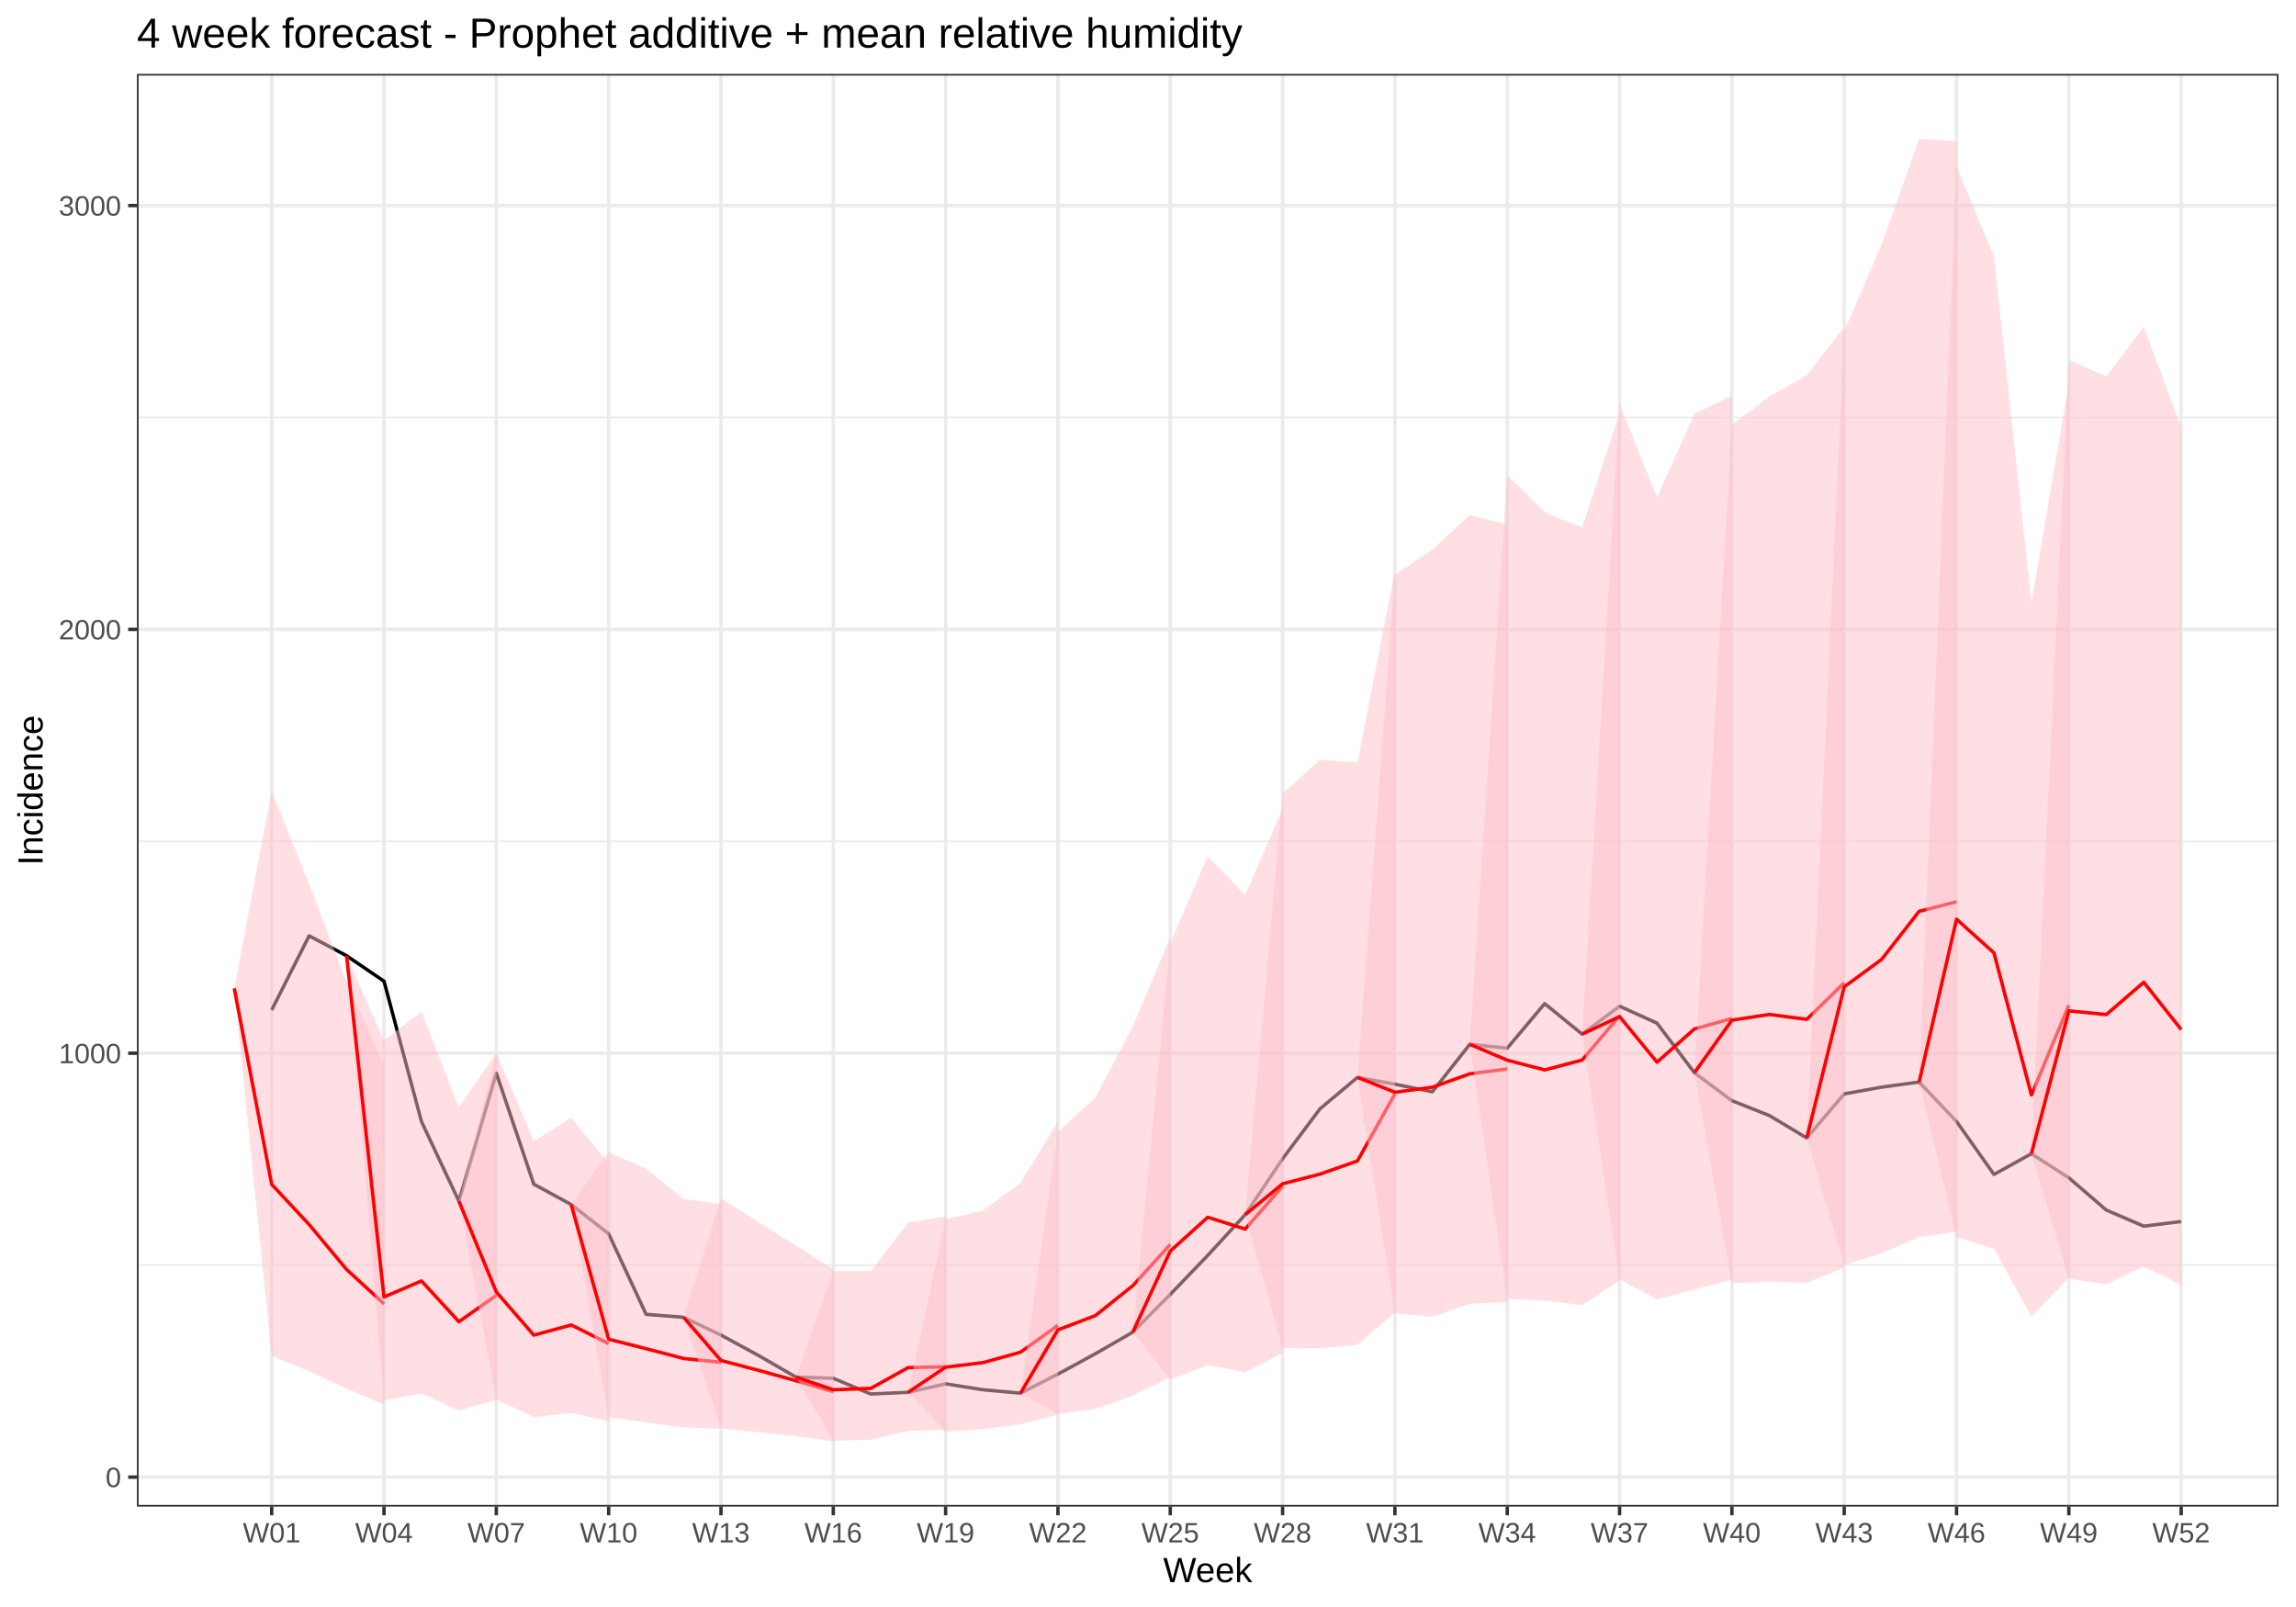
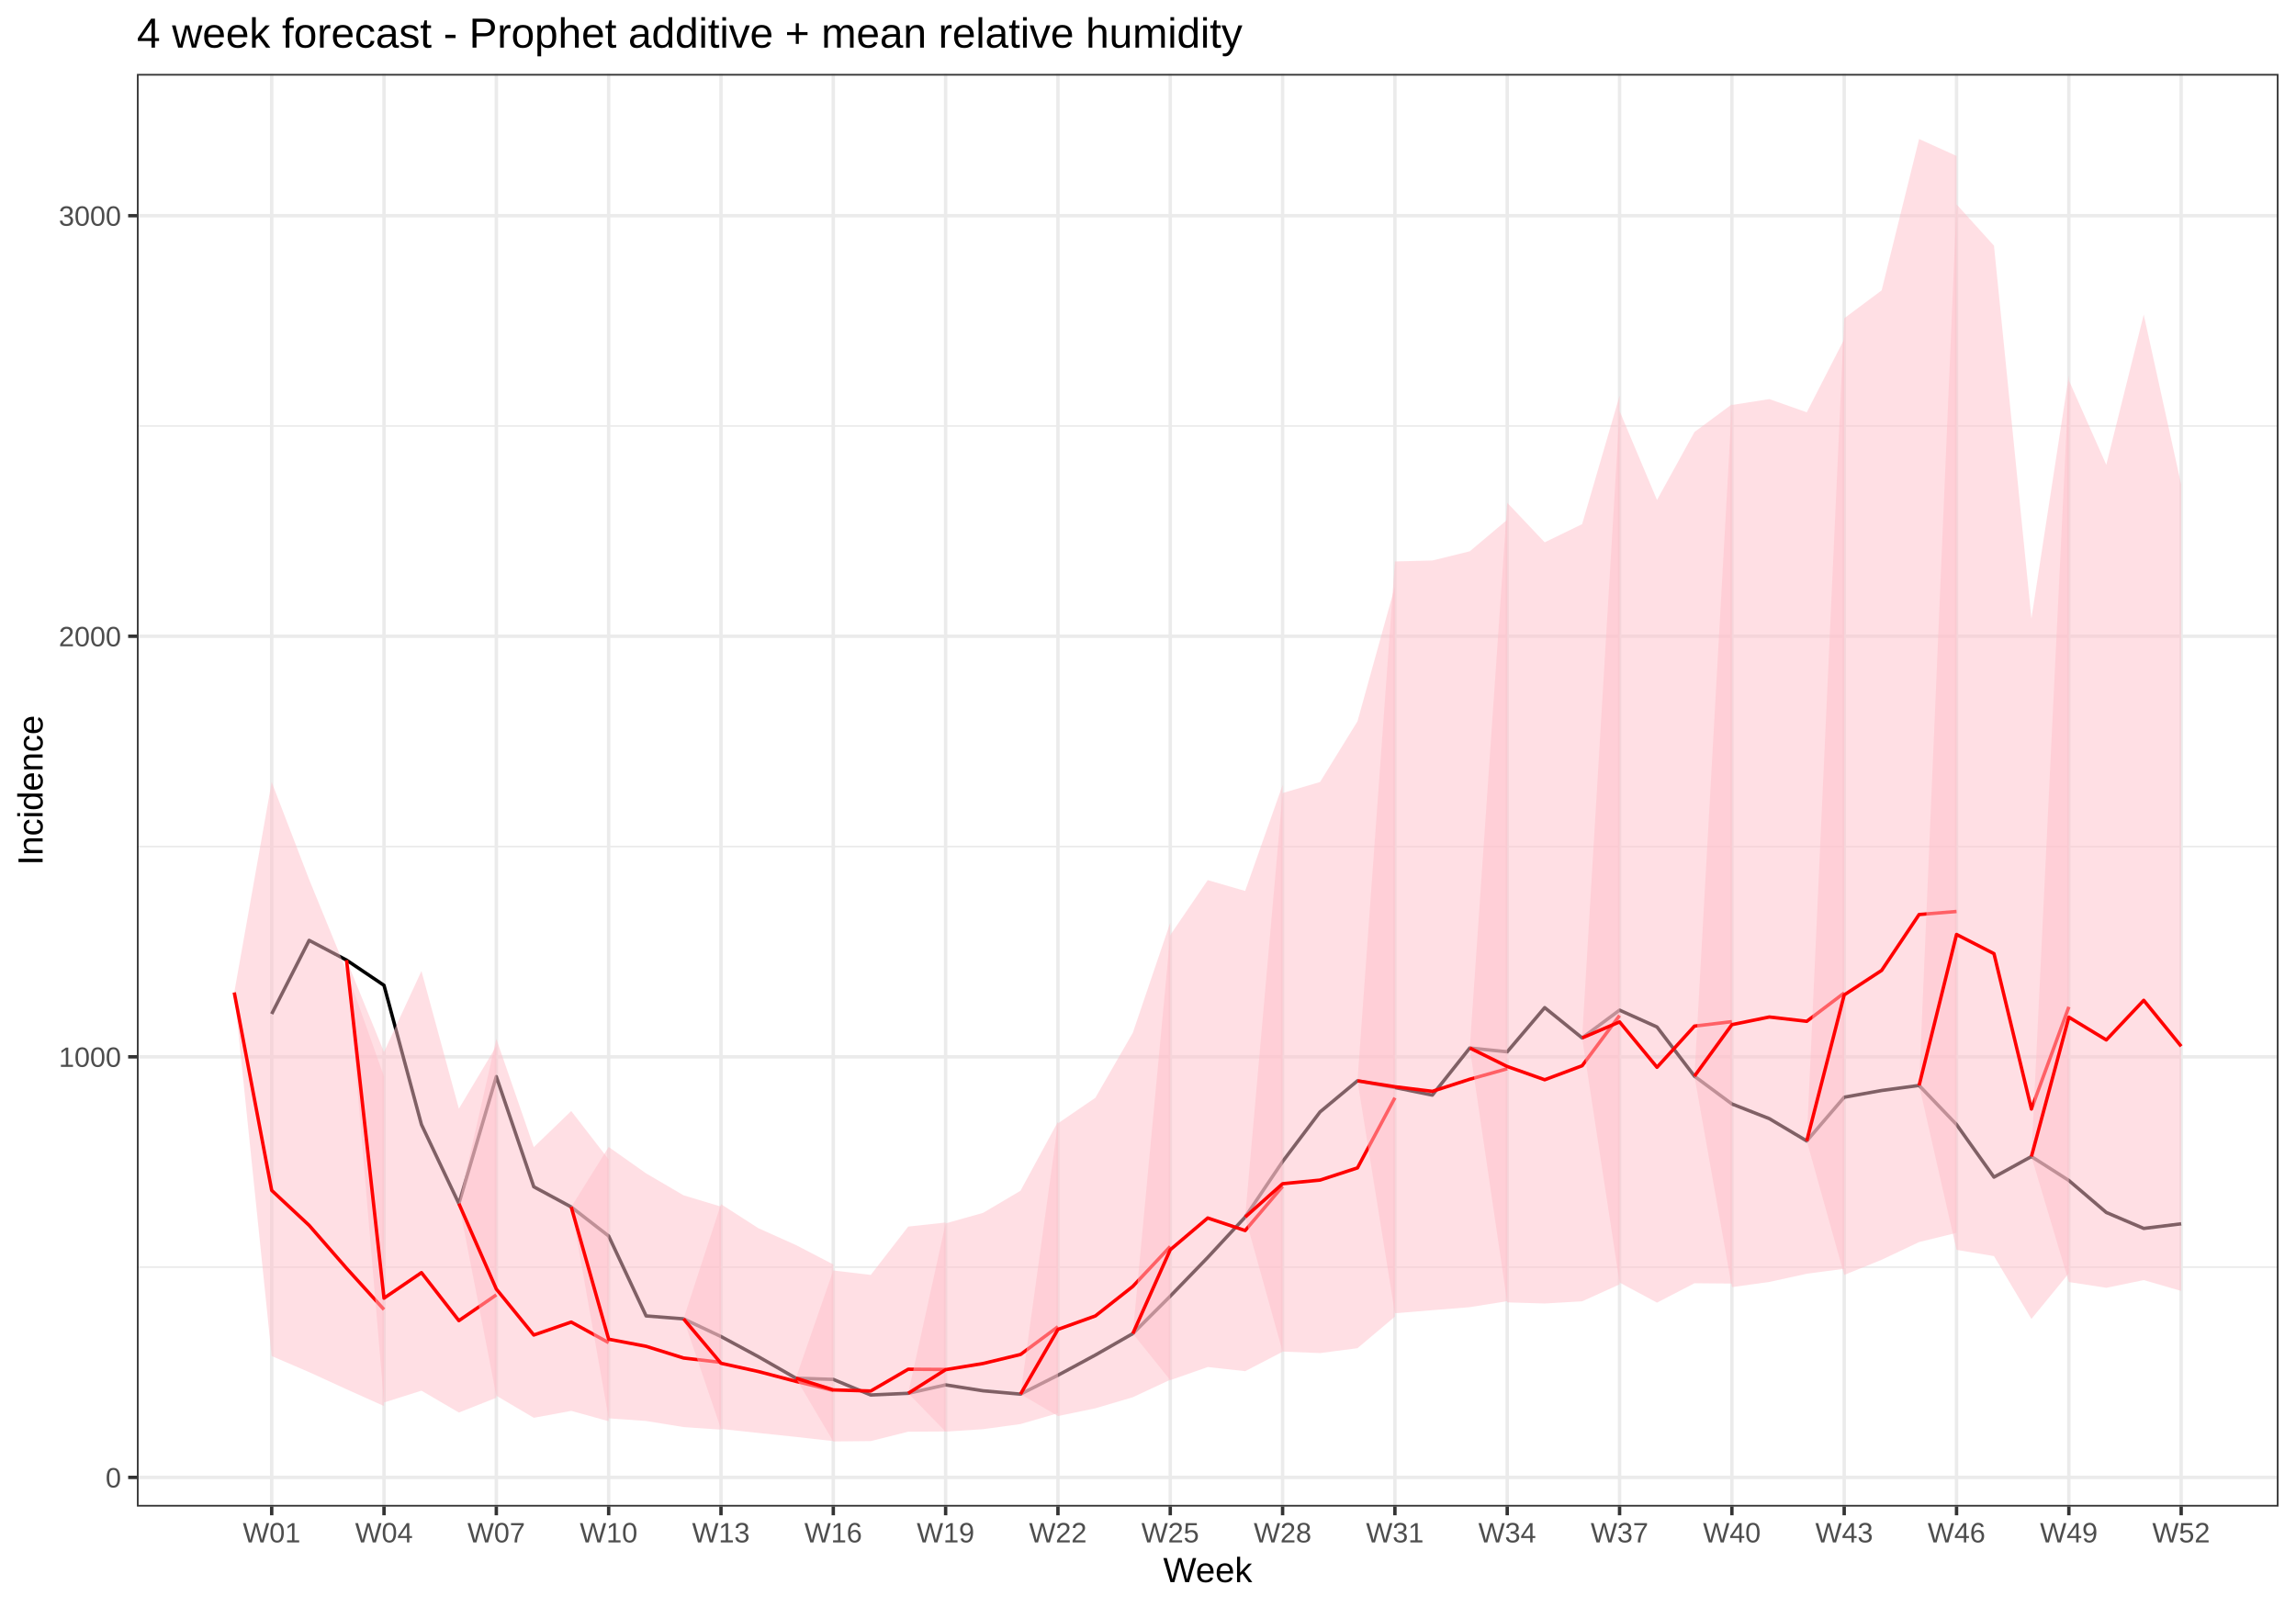
<svg xmlns="http://www.w3.org/2000/svg" class="svglite" width="720.00pt" height="504.00pt" viewBox="0 0 720.00 504.00">
  <defs>
    <style type="text/css">
    .svglite line, .svglite polyline, .svglite polygon, .svglite path, .svglite rect, .svglite circle {
      fill: none;
      stroke: #000000;
      stroke-linecap: round;
      stroke-linejoin: round;
      stroke-miterlimit: 10.00;
    }
    .svglite text {
      white-space: pre;
    }
  </style>
  </defs>
  <rect width="100%" height="100%" style="stroke: none; fill: #FFFFFF;" />
  <defs>
    <clipPath id="cpMC4wMHw3MjAuMDB8MC4wMHw1MDQuMDA=">
      <rect x="0.00" y="0.00" width="720.00" height="504.00" />
    </clipPath>
  </defs>
  <g clip-path="url(#cpMC4wMHw3MjAuMDB8MC4wMHw1MDQuMDA=)">
    <rect x="0.00" y="-0" width="720.00" height="504.00" style="stroke-width: 1.07; stroke: #FFFFFF; fill: #FFFFFF;" />
  </g>
  <defs>
    <clipPath id="cpNDIuOTN8NzE0LjUyfDIzLjE4fDQ3Mi41MA==">
      <rect x="42.93" y="23.18" width="671.59" height="449.33" />
    </clipPath>
  </defs>
  <g clip-path="url(#cpNDIuOTN8NzE0LjUyfDIzLjE4fDQ3Mi41MA==)">
    <rect x="42.93" y="23.18" width="671.59" height="449.33" style="stroke-width: 1.07; stroke: none; fill: #FFFFFF;" />
-     <polyline points="42.93,396.79 714.52,396.79 " style="stroke-width: 0.53; stroke: #EBEBEB; stroke-linecap: butt;" />
-     <polyline points="42.93,263.86 714.52,263.86 " style="stroke-width: 0.53; stroke: #EBEBEB; stroke-linecap: butt;" />
-     <polyline points="42.93,130.93 714.52,130.93 " style="stroke-width: 0.53; stroke: #EBEBEB; stroke-linecap: butt;" />
-     <polyline points="42.93,463.25 714.52,463.25 " style="stroke-width: 1.07; stroke: #EBEBEB; stroke-linecap: butt;" />
-     <polyline points="42.93,330.32 714.52,330.32 " style="stroke-width: 1.07; stroke: #EBEBEB; stroke-linecap: butt;" />
-     <polyline points="42.93,197.40 714.52,197.40 " style="stroke-width: 1.07; stroke: #EBEBEB; stroke-linecap: butt;" />
-     <polyline points="42.93,64.47 714.52,64.47 " style="stroke-width: 1.07; stroke: #EBEBEB; stroke-linecap: butt;" />
+     <polyline points="42.93,397.41 714.52,397.41 " style="stroke-width: 0.53; stroke: #EBEBEB; stroke-linecap: butt;" />
+     <polyline points="42.93,265.50 714.52,265.50 " style="stroke-width: 0.53; stroke: #EBEBEB; stroke-linecap: butt;" />
+     <polyline points="42.93,133.60 714.52,133.60 " style="stroke-width: 0.53; stroke: #EBEBEB; stroke-linecap: butt;" />
+     <polyline points="42.93,463.36 714.52,463.36 " style="stroke-width: 1.07; stroke: #EBEBEB; stroke-linecap: butt;" />
+     <polyline points="42.93,331.45 714.52,331.45 " style="stroke-width: 1.07; stroke: #EBEBEB; stroke-linecap: butt;" />
+     <polyline points="42.93,199.55 714.52,199.55 " style="stroke-width: 1.07; stroke: #EBEBEB; stroke-linecap: butt;" />
+     <polyline points="42.93,67.65 714.52,67.65 " style="stroke-width: 1.07; stroke: #EBEBEB; stroke-linecap: butt;" />
    <polyline points="85.20,472.50 85.20,23.18 " style="stroke-width: 1.07; stroke: #EBEBEB; stroke-linecap: butt;" />
    <polyline points="120.42,472.50 120.42,23.18 " style="stroke-width: 1.07; stroke: #EBEBEB; stroke-linecap: butt;" />
    <polyline points="155.64,472.50 155.64,23.18 " style="stroke-width: 1.07; stroke: #EBEBEB; stroke-linecap: butt;" />
    <polyline points="190.87,472.50 190.87,23.18 " style="stroke-width: 1.07; stroke: #EBEBEB; stroke-linecap: butt;" />
    <polyline points="226.09,472.50 226.09,23.18 " style="stroke-width: 1.07; stroke: #EBEBEB; stroke-linecap: butt;" />
    <polyline points="261.31,472.50 261.31,23.18 " style="stroke-width: 1.07; stroke: #EBEBEB; stroke-linecap: butt;" />
    <polyline points="296.54,472.50 296.54,23.18 " style="stroke-width: 1.07; stroke: #EBEBEB; stroke-linecap: butt;" />
    <polyline points="331.76,472.50 331.76,23.18 " style="stroke-width: 1.07; stroke: #EBEBEB; stroke-linecap: butt;" />
    <polyline points="366.98,472.50 366.98,23.18 " style="stroke-width: 1.07; stroke: #EBEBEB; stroke-linecap: butt;" />
    <polyline points="402.21,472.50 402.21,23.18 " style="stroke-width: 1.07; stroke: #EBEBEB; stroke-linecap: butt;" />
    <polyline points="437.43,472.50 437.43,23.18 " style="stroke-width: 1.07; stroke: #EBEBEB; stroke-linecap: butt;" />
    <polyline points="472.65,472.50 472.65,23.18 " style="stroke-width: 1.07; stroke: #EBEBEB; stroke-linecap: butt;" />
    <polyline points="507.88,472.50 507.88,23.18 " style="stroke-width: 1.07; stroke: #EBEBEB; stroke-linecap: butt;" />
    <polyline points="543.10,472.50 543.10,23.18 " style="stroke-width: 1.07; stroke: #EBEBEB; stroke-linecap: butt;" />
    <polyline points="578.32,472.50 578.32,23.18 " style="stroke-width: 1.07; stroke: #EBEBEB; stroke-linecap: butt;" />
    <polyline points="613.55,472.50 613.55,23.18 " style="stroke-width: 1.07; stroke: #EBEBEB; stroke-linecap: butt;" />
    <polyline points="648.77,472.50 648.77,23.18 " style="stroke-width: 1.07; stroke: #EBEBEB; stroke-linecap: butt;" />
    <polyline points="683.99,472.50 683.99,23.18 " style="stroke-width: 1.07; stroke: #EBEBEB; stroke-linecap: butt;" />
-     <polyline points="85.20,316.77 96.94,293.50 108.68,299.75 120.42,307.73 132.16,351.73 143.90,376.72 155.64,336.57 167.39,371.40 179.13,377.78 190.87,386.95 202.61,412.21 214.35,413.14 226.09,418.72 237.83,425.10 249.57,431.88 261.31,432.28 273.06,437.20 284.80,436.67 296.54,434.01 308.28,435.87 320.02,436.93 331.76,430.95 343.50,424.57 355.24,417.79 366.98,405.96 378.73,393.73 390.47,380.97 402.21,363.42 413.95,347.74 425.69,337.90 437.43,340.03 449.17,342.42 460.91,327.53 472.65,328.73 484.40,314.77 496.14,324.34 507.88,315.57 519.62,320.89 531.36,336.44 543.10,345.21 554.84,349.86 566.58,356.91 578.32,343.08 590.06,340.96 601.81,339.36 613.55,351.73 625.29,368.34 637.03,361.83 648.77,369.40 660.51,379.51 672.25,384.56 683.99,383.10 " style="stroke-width: 1.07; stroke-linecap: butt;" />
-     <polygon points="73.46,309.99 85.20,248.15 96.94,277.31 108.68,307.98 120.42,333.96 120.42,440.48 108.68,435.52 96.94,430.09 85.20,425.28 73.46,309.99 " style="stroke-width: 0.00; stroke: none; stroke-linecap: butt; fill: #FFC0CB; fill-opacity: 0.50;" />
-     <polyline points="73.46,309.99 85.20,248.15 96.94,277.31 108.68,307.98 120.42,333.96 " style="stroke-width: 1.07; stroke: none; stroke-linecap: butt;" />
-     <polyline points="120.42,440.48 108.68,435.52 96.94,430.09 85.20,425.28 73.46,309.99 " style="stroke-width: 1.07; stroke: none; stroke-linecap: butt;" />
-     <polyline points="73.46,309.99 85.20,371.46 96.94,384.05 108.68,398.15 120.42,408.93 " style="stroke-width: 1.07; stroke: #FF0000; stroke-linecap: butt;" />
-     <polygon points="108.68,299.75 120.42,326.33 132.16,317.34 143.90,347.30 155.64,330.17 155.64,439.08 143.90,442.37 132.16,437.05 120.42,439.20 108.68,299.75 " style="stroke-width: 0.00; stroke: none; stroke-linecap: butt; fill: #FFC0CB; fill-opacity: 0.50;" />
-     <polyline points="108.68,299.75 120.42,326.33 132.16,317.34 143.90,347.30 155.64,330.17 " style="stroke-width: 1.07; stroke: none; stroke-linecap: butt;" />
-     <polyline points="155.64,439.08 143.90,442.37 132.16,437.05 120.42,439.20 108.68,299.75 " style="stroke-width: 1.07; stroke: none; stroke-linecap: butt;" />
-     <polyline points="108.68,299.75 120.42,406.77 132.16,401.74 143.90,414.52 155.64,406.26 " style="stroke-width: 1.07; stroke: #FF0000; stroke-linecap: butt;" />
-     <polygon points="143.90,376.72 155.64,330.26 167.39,357.88 179.13,350.59 190.87,364.75 190.87,445.80 179.13,443.11 167.39,444.48 155.64,438.87 143.90,376.72 " style="stroke-width: 0.00; stroke: none; stroke-linecap: butt; fill: #FFC0CB; fill-opacity: 0.50;" />
-     <polyline points="143.90,376.72 155.64,330.26 167.39,357.88 179.13,350.59 190.87,364.75 " style="stroke-width: 1.07; stroke: none; stroke-linecap: butt;" />
-     <polyline points="190.87,445.80 179.13,443.11 167.39,444.48 155.64,438.87 143.90,376.72 " style="stroke-width: 1.07; stroke: none; stroke-linecap: butt;" />
-     <polyline points="143.90,376.72 155.64,405.22 167.39,418.73 179.13,415.55 190.87,421.41 " style="stroke-width: 1.07; stroke: #FF0000; stroke-linecap: butt;" />
-     <polygon points="179.13,377.78 190.87,361.41 202.61,366.53 214.35,376.00 226.09,377.64 226.09,448.08 214.35,447.67 202.61,446.15 190.87,444.47 179.13,377.78 " style="stroke-width: 0.00; stroke: none; stroke-linecap: butt; fill: #FFC0CB; fill-opacity: 0.50;" />
-     <polyline points="179.13,377.78 190.87,361.41 202.61,366.53 214.35,376.00 226.09,377.64 " style="stroke-width: 1.07; stroke: none; stroke-linecap: butt;" />
-     <polyline points="226.09,448.08 214.35,447.67 202.61,446.15 190.87,444.47 179.13,377.78 " style="stroke-width: 1.07; stroke: none; stroke-linecap: butt;" />
-     <polyline points="179.13,377.78 190.87,420.02 202.61,422.99 214.35,426.06 226.09,427.26 " style="stroke-width: 1.07; stroke: #FF0000; stroke-linecap: butt;" />
-     <polygon points="214.35,413.14 226.09,375.83 237.83,383.30 249.57,390.64 261.31,398.15 261.31,452.08 249.57,450.41 237.83,449.21 226.09,447.97 214.35,413.14 " style="stroke-width: 0.00; stroke: none; stroke-linecap: butt; fill: #FFC0CB; fill-opacity: 0.50;" />
-     <polyline points="214.35,413.14 226.09,375.83 237.83,383.30 249.57,390.64 261.31,398.15 " style="stroke-width: 1.07; stroke: none; stroke-linecap: butt;" />
-     <polyline points="261.31,452.08 249.57,450.41 237.83,449.21 226.09,447.97 214.35,413.14 " style="stroke-width: 1.07; stroke: none; stroke-linecap: butt;" />
-     <polyline points="214.35,413.14 226.09,426.69 237.83,429.77 249.57,433.03 261.31,436.44 " style="stroke-width: 1.07; stroke: #FF0000; stroke-linecap: butt;" />
-     <polygon points="249.57,431.88 261.31,398.68 273.06,398.67 284.80,383.36 296.54,381.52 296.54,448.49 284.80,448.74 273.06,451.54 261.31,451.85 249.57,431.88 " style="stroke-width: 0.00; stroke: none; stroke-linecap: butt; fill: #FFC0CB; fill-opacity: 0.50;" />
-     <polyline points="249.57,431.88 261.31,398.68 273.06,398.67 284.80,383.36 296.54,381.52 " style="stroke-width: 1.07; stroke: none; stroke-linecap: butt;" />
-     <polyline points="296.54,448.49 284.80,448.74 273.06,451.54 261.31,451.85 249.57,431.88 " style="stroke-width: 1.07; stroke: none; stroke-linecap: butt;" />
-     <polyline points="249.57,431.88 261.31,435.87 273.06,435.43 284.80,428.91 296.54,428.68 " style="stroke-width: 1.07; stroke: #FF0000; stroke-linecap: butt;" />
-     <polygon points="284.80,436.67 296.54,382.38 308.28,379.65 320.02,371.03 331.76,351.66 331.76,443.69 320.02,446.67 308.28,448.24 296.54,449.00 284.80,436.67 " style="stroke-width: 0.00; stroke: none; stroke-linecap: butt; fill: #FFC0CB; fill-opacity: 0.50;" />
-     <polyline points="284.80,436.67 296.54,382.38 308.28,379.65 320.02,371.03 331.76,351.66 " style="stroke-width: 1.07; stroke: none; stroke-linecap: butt;" />
-     <polyline points="331.76,443.69 320.02,446.67 308.28,448.24 296.54,449.00 284.80,436.67 " style="stroke-width: 1.07; stroke: none; stroke-linecap: butt;" />
-     <polyline points="284.80,436.67 296.54,428.78 308.28,427.35 320.02,424.09 331.76,415.66 " style="stroke-width: 1.07; stroke: #FF0000; stroke-linecap: butt;" />
-     <polygon points="320.02,436.93 331.76,355.03 343.50,344.24 355.24,321.92 366.98,293.98 366.98,431.97 355.24,437.70 343.50,441.90 331.76,443.45 320.02,436.93 " style="stroke-width: 0.00; stroke: none; stroke-linecap: butt; fill: #FFC0CB; fill-opacity: 0.50;" />
-     <polyline points="320.02,436.93 331.76,355.03 343.50,344.24 355.24,321.92 366.98,293.98 " style="stroke-width: 1.07; stroke: none; stroke-linecap: butt;" />
-     <polyline points="366.98,431.97 355.24,437.70 343.50,441.90 331.76,443.45 320.02,436.93 " style="stroke-width: 1.07; stroke: none; stroke-linecap: butt;" />
-     <polyline points="320.02,436.93 331.76,417.07 343.50,412.61 355.24,403.21 366.98,390.30 " style="stroke-width: 1.07; stroke: #FF0000; stroke-linecap: butt;" />
-     <polygon points="355.24,417.79 366.98,295.83 378.73,268.50 390.47,280.75 402.21,253.65 402.21,424.33 390.47,430.36 378.73,428.11 366.98,432.70 355.24,417.79 " style="stroke-width: 0.00; stroke: none; stroke-linecap: butt; fill: #FFC0CB; fill-opacity: 0.50;" />
-     <polyline points="355.24,417.79 366.98,295.83 378.73,268.50 390.47,280.75 402.21,253.65 " style="stroke-width: 1.07; stroke: none; stroke-linecap: butt;" />
-     <polyline points="402.21,424.33 390.47,430.36 378.73,428.11 366.98,432.70 355.24,417.79 " style="stroke-width: 1.07; stroke: none; stroke-linecap: butt;" />
-     <polyline points="355.24,417.79 366.98,392.38 378.73,381.77 390.47,385.47 402.21,372.06 " style="stroke-width: 1.07; stroke: #FF0000; stroke-linecap: butt;" />
-     <polygon points="390.47,380.97 402.21,248.85 413.95,238.26 425.69,239.18 437.43,178.94 437.43,411.59 425.69,421.77 413.95,422.86 402.21,422.86 390.47,380.97 " style="stroke-width: 0.00; stroke: none; stroke-linecap: butt; fill: #FFC0CB; fill-opacity: 0.50;" />
-     <polyline points="390.47,380.97 402.21,248.85 413.95,238.26 425.69,239.18 437.43,178.94 " style="stroke-width: 1.07; stroke: none; stroke-linecap: butt;" />
-     <polyline points="437.43,411.59 425.69,421.77 413.95,422.86 402.21,422.86 390.47,380.97 " style="stroke-width: 1.07; stroke: none; stroke-linecap: butt;" />
-     <polyline points="390.47,380.97 402.21,371.27 413.95,368.23 425.69,364.09 437.43,343.07 " style="stroke-width: 1.07; stroke: #FF0000; stroke-linecap: butt;" />
-     <polygon points="425.69,337.90 437.43,180.30 449.17,172.35 460.91,161.52 472.65,164.54 472.65,408.41 460.91,408.93 449.17,412.98 437.43,411.90 425.69,337.90 " style="stroke-width: 0.00; stroke: none; stroke-linecap: butt; fill: #FFC0CB; fill-opacity: 0.50;" />
-     <polyline points="425.69,337.90 437.43,180.30 449.17,172.35 460.91,161.52 472.65,164.54 " style="stroke-width: 1.07; stroke: none; stroke-linecap: butt;" />
-     <polyline points="472.65,408.41 460.91,408.93 449.17,412.98 437.43,411.90 425.69,337.90 " style="stroke-width: 1.07; stroke: none; stroke-linecap: butt;" />
-     <polyline points="425.69,337.90 437.43,342.56 449.17,340.98 460.91,336.78 472.65,335.25 " style="stroke-width: 1.07; stroke: #FF0000; stroke-linecap: butt;" />
-     <polygon points="460.91,327.53 472.65,148.96 484.40,160.69 496.14,165.44 507.88,129.50 507.88,401.54 496.14,409.30 484.40,407.96 472.65,407.40 460.91,327.53 " style="stroke-width: 0.00; stroke: none; stroke-linecap: butt; fill: #FFC0CB; fill-opacity: 0.50;" />
-     <polyline points="460.91,327.53 472.65,148.96 484.40,160.69 496.14,165.44 507.88,129.50 " style="stroke-width: 1.07; stroke: none; stroke-linecap: butt;" />
-     <polyline points="507.88,401.54 496.14,409.30 484.40,407.96 472.65,407.40 460.91,327.53 " style="stroke-width: 1.07; stroke: none; stroke-linecap: butt;" />
-     <polyline points="460.91,327.53 472.65,332.51 484.40,335.56 496.14,332.46 507.88,318.58 " style="stroke-width: 1.07; stroke: #FF0000; stroke-linecap: butt;" />
-     <polygon points="496.14,324.34 507.88,126.76 519.62,156.04 531.36,129.73 543.10,124.15 543.10,401.29 531.36,404.44 519.62,407.51 507.88,401.22 496.14,324.34 " style="stroke-width: 0.00; stroke: none; stroke-linecap: butt; fill: #FFC0CB; fill-opacity: 0.50;" />
-     <polyline points="496.14,324.34 507.88,126.76 519.62,156.04 531.36,129.73 543.10,124.15 " style="stroke-width: 1.07; stroke: none; stroke-linecap: butt;" />
-     <polyline points="543.10,401.29 531.36,404.44 519.62,407.51 507.88,401.22 496.14,324.34 " style="stroke-width: 1.07; stroke: none; stroke-linecap: butt;" />
-     <polyline points="496.14,324.34 507.88,318.84 519.62,333.13 531.36,322.69 543.10,319.43 " style="stroke-width: 1.07; stroke: #FF0000; stroke-linecap: butt;" />
-     <polygon points="531.36,336.44 543.10,133.26 554.84,124.39 566.58,117.67 578.32,102.58 578.32,397.56 566.58,402.37 554.84,401.96 543.10,402.46 531.36,336.44 " style="stroke-width: 0.00; stroke: none; stroke-linecap: butt; fill: #FFC0CB; fill-opacity: 0.50;" />
-     <polyline points="531.36,336.44 543.10,133.26 554.84,124.39 566.58,117.67 578.32,102.58 " style="stroke-width: 1.07; stroke: none; stroke-linecap: butt;" />
-     <polyline points="578.32,397.56 566.58,402.37 554.84,401.96 543.10,402.46 531.36,336.44 " style="stroke-width: 1.07; stroke: none; stroke-linecap: butt;" />
-     <polyline points="531.36,336.44 543.10,319.95 554.84,318.16 566.58,319.70 578.32,308.21 " style="stroke-width: 1.07; stroke: #FF0000; stroke-linecap: butt;" />
-     <polygon points="566.58,356.91 578.32,103.92 590.06,76.71 601.81,43.60 613.55,44.25 613.55,386.31 601.81,387.97 590.06,393.06 578.32,396.80 566.58,356.91 " style="stroke-width: 0.00; stroke: none; stroke-linecap: butt; fill: #FFC0CB; fill-opacity: 0.50;" />
-     <polyline points="566.58,356.91 578.32,103.92 590.06,76.71 601.81,43.60 613.55,44.25 " style="stroke-width: 1.07; stroke: none; stroke-linecap: butt;" />
-     <polyline points="613.55,386.31 601.81,387.97 590.06,393.06 578.32,396.80 566.58,356.91 " style="stroke-width: 1.07; stroke: none; stroke-linecap: butt;" />
-     <polyline points="566.58,356.91 578.32,309.51 590.06,300.89 601.81,285.82 613.55,282.82 " style="stroke-width: 1.07; stroke: #FF0000; stroke-linecap: butt;" />
-     <polygon points="601.81,339.36 613.55,52.26 625.29,80.47 637.03,189.08 648.77,120.17 648.77,400.73 637.03,412.93 625.29,391.63 613.55,388.02 601.81,339.36 " style="stroke-width: 0.00; stroke: none; stroke-linecap: butt; fill: #FFC0CB; fill-opacity: 0.50;" />
-     <polyline points="601.81,339.36 613.55,52.26 625.29,80.47 637.03,189.08 648.77,120.17 " style="stroke-width: 1.07; stroke: none; stroke-linecap: butt;" />
-     <polyline points="648.77,400.73 637.03,412.93 625.29,391.63 613.55,388.02 601.81,339.36 " style="stroke-width: 1.07; stroke: none; stroke-linecap: butt;" />
-     <polyline points="601.81,339.36 613.55,288.28 625.29,298.87 637.03,343.42 648.77,315.26 " style="stroke-width: 1.07; stroke: #FF0000; stroke-linecap: butt;" />
-     <polygon points="637.03,361.83 648.77,112.93 660.51,118.05 672.25,102.40 683.99,134.02 683.99,402.93 672.25,397.22 660.51,402.81 648.77,401.05 637.03,361.83 " style="stroke-width: 0.00; stroke: none; stroke-linecap: butt; fill: #FFC0CB; fill-opacity: 0.50;" />
-     <polyline points="637.03,361.83 648.77,112.93 660.51,118.05 672.25,102.40 683.99,134.02 " style="stroke-width: 1.07; stroke: none; stroke-linecap: butt;" />
-     <polyline points="683.99,402.93 672.25,397.22 660.51,402.81 648.77,401.05 637.03,361.83 " style="stroke-width: 1.07; stroke: none; stroke-linecap: butt;" />
-     <polyline points="637.03,361.83 648.77,317.03 660.51,318.20 672.25,308.06 683.99,322.90 " style="stroke-width: 1.07; stroke: #FF0000; stroke-linecap: butt;" />
+     <polyline points="85.20,318.00 96.94,294.92 108.68,301.12 120.42,309.03 132.16,352.69 143.90,377.49 155.64,337.65 167.39,372.21 179.13,378.54 190.87,387.65 202.61,412.71 214.35,413.63 226.09,419.17 237.83,425.50 249.57,432.23 261.31,432.62 273.06,437.51 284.80,436.98 296.54,434.34 308.28,436.19 320.02,437.24 331.76,431.31 343.50,424.97 355.24,418.25 366.98,406.51 378.73,394.37 390.47,381.71 402.21,364.30 413.95,348.73 425.69,338.97 437.43,341.08 449.17,343.46 460.91,328.68 472.65,329.87 484.40,316.02 496.14,325.52 507.88,316.81 519.62,322.09 531.36,337.52 543.10,346.23 554.84,350.84 566.58,357.84 578.32,344.12 590.06,342.01 601.81,340.42 613.55,352.69 625.29,369.18 637.03,362.72 648.77,370.23 660.51,380.26 672.25,385.27 683.99,383.82 " style="stroke-width: 1.07; stroke-linecap: butt;" />
+     <polygon points="73.46,311.27 85.20,245.28 96.94,275.83 108.68,304.54 120.42,337.61 120.42,440.98 108.68,435.72 96.94,430.34 85.20,425.30 73.46,311.27 " style="stroke-width: 0.00; stroke: none; stroke-linecap: butt; fill: #FFC0CB; fill-opacity: 0.50;" />
+     <polyline points="73.46,311.27 85.20,245.28 96.94,275.83 108.68,304.54 120.42,337.61 " style="stroke-width: 1.07; stroke: none; stroke-linecap: butt;" />
+     <polyline points="120.42,440.98 108.68,435.72 96.94,430.34 85.20,425.30 73.46,311.27 " style="stroke-width: 1.07; stroke: none; stroke-linecap: butt;" />
+     <polyline points="73.46,311.27 85.20,373.34 96.94,384.30 108.68,397.78 120.42,410.71 " style="stroke-width: 1.07; stroke: #FF0000; stroke-linecap: butt;" />
+     <polygon points="108.68,301.12 120.42,329.94 132.16,304.55 143.90,347.72 155.64,328.08 155.64,438.37 143.90,443.01 132.16,436.15 120.42,439.86 108.68,301.12 " style="stroke-width: 0.00; stroke: none; stroke-linecap: butt; fill: #FFC0CB; fill-opacity: 0.50;" />
+     <polyline points="108.68,301.12 120.42,329.94 132.16,304.55 143.90,347.72 155.64,328.08 " style="stroke-width: 1.07; stroke: none; stroke-linecap: butt;" />
+     <polyline points="155.64,438.37 143.90,443.01 132.16,436.15 120.42,439.86 108.68,301.12 " style="stroke-width: 1.07; stroke: none; stroke-linecap: butt;" />
+     <polyline points="108.68,301.12 120.42,407.14 132.16,399.13 143.90,414.19 155.64,406.11 " style="stroke-width: 1.07; stroke: #FF0000; stroke-linecap: butt;" />
+     <polygon points="143.90,377.49 155.64,325.81 167.39,359.77 179.13,348.45 190.87,363.62 190.87,445.74 179.13,442.49 167.39,444.66 155.64,437.73 143.90,377.49 " style="stroke-width: 0.00; stroke: none; stroke-linecap: butt; fill: #FFC0CB; fill-opacity: 0.50;" />
+     <polyline points="143.90,377.49 155.64,325.81 167.39,359.77 179.13,348.45 190.87,363.62 " style="stroke-width: 1.07; stroke: none; stroke-linecap: butt;" />
+     <polyline points="190.87,445.74 179.13,442.49 167.39,444.66 155.64,437.73 143.90,377.49 " style="stroke-width: 1.07; stroke: none; stroke-linecap: butt;" />
+     <polyline points="143.90,377.49 155.64,404.28 167.39,418.70 179.13,414.64 190.87,421.10 " style="stroke-width: 1.07; stroke: #FF0000; stroke-linecap: butt;" />
+     <polygon points="179.13,378.54 190.87,359.72 202.61,368.01 214.35,374.88 226.09,378.43 226.09,448.38 214.35,447.57 202.61,445.66 190.87,444.83 179.13,378.54 " style="stroke-width: 0.00; stroke: none; stroke-linecap: butt; fill: #FFC0CB; fill-opacity: 0.50;" />
+     <polyline points="179.13,378.54 190.87,359.72 202.61,368.01 214.35,374.88 226.09,378.43 " style="stroke-width: 1.07; stroke: none; stroke-linecap: butt;" />
+     <polyline points="226.09,448.38 214.35,447.57 202.61,445.66 190.87,444.83 179.13,378.54 " style="stroke-width: 1.07; stroke: none; stroke-linecap: butt;" />
+     <polyline points="179.13,378.54 190.87,420.01 202.61,422.24 214.35,425.91 226.09,427.28 " style="stroke-width: 1.07; stroke: #FF0000; stroke-linecap: butt;" />
+     <polygon points="214.35,413.63 226.09,377.66 237.83,385.21 249.57,390.47 261.31,396.57 261.31,451.98 249.57,450.65 237.83,449.42 226.09,448.16 214.35,413.63 " style="stroke-width: 0.00; stroke: none; stroke-linecap: butt; fill: #FFC0CB; fill-opacity: 0.50;" />
+     <polyline points="214.35,413.63 226.09,377.66 237.83,385.21 249.57,390.47 261.31,396.57 " style="stroke-width: 1.07; stroke: none; stroke-linecap: butt;" />
+     <polyline points="261.31,451.98 249.57,450.65 237.83,449.42 226.09,448.16 214.35,413.63 " style="stroke-width: 1.07; stroke: none; stroke-linecap: butt;" />
+     <polyline points="214.35,413.63 226.09,427.56 237.83,430.15 249.57,433.23 261.31,436.09 " style="stroke-width: 1.07; stroke: #FF0000; stroke-linecap: butt;" />
+     <polygon points="249.57,432.23 261.31,398.46 273.06,399.85 284.80,384.69 296.54,383.41 296.54,448.95 284.80,449.02 273.06,451.96 261.31,452.08 249.57,432.23 " style="stroke-width: 0.00; stroke: none; stroke-linecap: butt; fill: #FFC0CB; fill-opacity: 0.50;" />
+     <polyline points="249.57,432.23 261.31,398.46 273.06,399.85 284.80,384.69 296.54,383.41 " style="stroke-width: 1.07; stroke: none; stroke-linecap: butt;" />
+     <polyline points="296.54,448.95 284.80,449.02 273.06,451.96 261.31,452.08 249.57,432.23 " style="stroke-width: 1.07; stroke: none; stroke-linecap: butt;" />
+     <polyline points="249.57,432.23 261.31,435.91 273.06,436.26 284.80,429.43 296.54,429.50 " style="stroke-width: 1.07; stroke: #FF0000; stroke-linecap: butt;" />
+     <polygon points="284.80,436.98 296.54,383.68 308.28,380.39 320.02,373.45 331.76,351.80 331.76,443.22 320.02,446.62 308.28,448.23 296.54,449.00 284.80,436.98 " style="stroke-width: 0.00; stroke: none; stroke-linecap: butt; fill: #FFC0CB; fill-opacity: 0.50;" />
+     <polyline points="284.80,436.98 296.54,383.68 308.28,380.39 320.02,373.45 331.76,351.80 " style="stroke-width: 1.07; stroke: none; stroke-linecap: butt;" />
+     <polyline points="331.76,443.22 320.02,446.62 308.28,448.23 296.54,449.00 284.80,436.98 " style="stroke-width: 1.07; stroke: none; stroke-linecap: butt;" />
+     <polyline points="284.80,436.98 296.54,429.56 308.28,427.63 320.02,424.80 331.76,416.10 " style="stroke-width: 1.07; stroke: #FF0000; stroke-linecap: butt;" />
+     <polygon points="320.02,437.24 331.76,352.32 343.50,344.29 355.24,323.90 366.98,289.35 366.98,432.72 355.24,438.21 343.50,441.68 331.76,444.11 320.02,437.24 " style="stroke-width: 0.00; stroke: none; stroke-linecap: butt; fill: #FFC0CB; fill-opacity: 0.50;" />
+     <polyline points="320.02,437.24 331.76,352.32 343.50,344.29 355.24,323.90 366.98,289.35 " style="stroke-width: 1.07; stroke: none; stroke-linecap: butt;" />
+     <polyline points="366.98,432.72 355.24,438.21 343.50,441.68 331.76,444.11 320.02,437.24 " style="stroke-width: 1.07; stroke: none; stroke-linecap: butt;" />
+     <polyline points="320.02,437.24 331.76,416.94 343.50,412.71 355.24,403.45 366.98,390.94 " style="stroke-width: 1.07; stroke: #FF0000; stroke-linecap: butt;" />
+     <polygon points="355.24,418.25 366.98,293.27 378.73,276.03 390.47,279.43 402.21,246.19 402.21,423.94 390.47,430.04 378.73,428.74 366.98,432.86 355.24,418.25 " style="stroke-width: 0.00; stroke: none; stroke-linecap: butt; fill: #FFC0CB; fill-opacity: 0.50;" />
+     <polyline points="355.24,418.25 366.98,293.27 378.73,276.03 390.47,279.43 402.21,246.19 " style="stroke-width: 1.07; stroke: none; stroke-linecap: butt;" />
+     <polyline points="402.21,423.94 390.47,430.04 378.73,428.74 366.98,432.86 355.24,418.25 " style="stroke-width: 1.07; stroke: none; stroke-linecap: butt;" />
+     <polyline points="355.24,418.25 366.98,391.96 378.73,382.00 390.47,385.93 402.21,372.08 " style="stroke-width: 1.07; stroke: #FF0000; stroke-linecap: butt;" />
+     <polygon points="390.47,381.71 402.21,248.72 413.95,245.26 425.69,226.23 437.43,183.94 437.43,412.92 425.69,422.83 413.95,424.36 402.21,423.89 390.47,381.71 " style="stroke-width: 0.00; stroke: none; stroke-linecap: butt; fill: #FFC0CB; fill-opacity: 0.50;" />
+     <polyline points="390.47,381.71 402.21,248.72 413.95,245.26 425.69,226.23 437.43,183.94 " style="stroke-width: 1.07; stroke: none; stroke-linecap: butt;" />
+     <polyline points="437.43,412.92 425.69,422.83 413.95,424.36 402.21,423.89 390.47,381.71 " style="stroke-width: 1.07; stroke: none; stroke-linecap: butt;" />
+     <polyline points="390.47,381.71 402.21,371.25 413.95,370.11 425.69,366.28 437.43,344.29 " style="stroke-width: 1.07; stroke: #FF0000; stroke-linecap: butt;" />
+     <polygon points="425.69,338.97 437.43,176.09 449.17,175.79 460.91,172.90 472.65,163.01 472.65,408.08 460.91,409.96 449.17,410.91 437.43,411.87 425.69,338.97 " style="stroke-width: 0.00; stroke: none; stroke-linecap: butt; fill: #FFC0CB; fill-opacity: 0.50;" />
+     <polyline points="425.69,338.97 437.43,176.09 449.17,175.79 460.91,172.90 472.65,163.01 " style="stroke-width: 1.07; stroke: none; stroke-linecap: butt;" />
+     <polyline points="472.65,408.08 460.91,409.96 449.17,410.91 437.43,411.87 425.69,338.97 " style="stroke-width: 1.07; stroke: none; stroke-linecap: butt;" />
+     <polyline points="425.69,338.97 437.43,340.83 449.17,342.27 460.91,338.48 472.65,335.19 " style="stroke-width: 1.07; stroke: #FF0000; stroke-linecap: butt;" />
+     <polygon points="460.91,328.68 472.65,157.67 484.40,170.09 496.14,164.38 507.88,124.13 507.88,402.82 496.14,408.13 484.40,408.81 472.65,408.46 460.91,328.68 " style="stroke-width: 0.00; stroke: none; stroke-linecap: butt; fill: #FFC0CB; fill-opacity: 0.50;" />
+     <polyline points="460.91,328.68 472.65,157.67 484.40,170.09 496.14,164.38 507.88,124.13 " style="stroke-width: 1.07; stroke: none; stroke-linecap: butt;" />
+     <polyline points="507.88,402.82 496.14,408.13 484.40,408.81 472.65,408.46 460.91,328.68 " style="stroke-width: 1.07; stroke: none; stroke-linecap: butt;" />
+     <polyline points="460.91,328.68 472.65,334.48 484.40,338.64 496.14,334.25 507.88,318.49 " style="stroke-width: 1.07; stroke: #FF0000; stroke-linecap: butt;" />
+     <polygon points="496.14,325.52 507.88,128.91 519.62,156.81 531.36,135.49 543.10,126.80 543.10,402.56 531.36,402.46 519.62,408.54 507.88,402.25 496.14,325.52 " style="stroke-width: 0.00; stroke: none; stroke-linecap: butt; fill: #FFC0CB; fill-opacity: 0.50;" />
+     <polyline points="496.14,325.52 507.88,128.91 519.62,156.81 531.36,135.49 543.10,126.80 " style="stroke-width: 1.07; stroke: none; stroke-linecap: butt;" />
+     <polyline points="543.10,402.56 531.36,402.46 519.62,408.54 507.88,402.25 496.14,325.52 " style="stroke-width: 1.07; stroke: none; stroke-linecap: butt;" />
+     <polyline points="496.14,325.52 507.88,320.50 519.62,334.73 531.36,321.82 543.10,320.42 " style="stroke-width: 1.07; stroke: #FF0000; stroke-linecap: butt;" />
+     <polygon points="531.36,337.52 543.10,127.01 554.84,125.17 566.58,129.31 578.32,106.39 578.32,397.92 566.58,399.48 554.84,402.05 543.10,403.68 531.36,337.52 " style="stroke-width: 0.00; stroke: none; stroke-linecap: butt; fill: #FFC0CB; fill-opacity: 0.50;" />
+     <polyline points="531.36,337.52 543.10,127.01 554.84,125.17 566.58,129.31 578.32,106.39 " style="stroke-width: 1.07; stroke: none; stroke-linecap: butt;" />
+     <polyline points="578.32,397.92 566.58,399.48 554.84,402.05 543.10,403.68 531.36,337.52 " style="stroke-width: 1.07; stroke: none; stroke-linecap: butt;" />
+     <polyline points="531.36,337.52 543.10,321.36 554.84,318.96 566.58,320.31 578.32,311.42 " style="stroke-width: 1.07; stroke: #FF0000; stroke-linecap: butt;" />
+     <polygon points="566.58,357.84 578.32,99.83 590.06,91.07 601.81,43.60 613.55,48.91 613.55,386.66 601.81,389.54 590.06,395.10 578.32,399.86 566.58,357.84 " style="stroke-width: 0.00; stroke: none; stroke-linecap: butt; fill: #FFC0CB; fill-opacity: 0.50;" />
+     <polyline points="566.58,357.84 578.32,99.83 590.06,91.07 601.81,43.60 613.55,48.91 " style="stroke-width: 1.07; stroke: none; stroke-linecap: butt;" />
+     <polyline points="613.55,386.66 601.81,389.54 590.06,395.10 578.32,399.86 566.58,357.84 " style="stroke-width: 1.07; stroke: none; stroke-linecap: butt;" />
+     <polyline points="566.58,357.84 578.32,312.03 590.06,304.35 601.81,286.82 613.55,285.87 " style="stroke-width: 1.07; stroke: #FF0000; stroke-linecap: butt;" />
+     <polygon points="601.81,340.42 613.55,64.09 625.29,77.06 637.03,193.98 648.77,117.68 648.77,399.33 637.03,413.66 625.29,393.95 613.55,391.99 601.81,340.42 " style="stroke-width: 0.00; stroke: none; stroke-linecap: butt; fill: #FFC0CB; fill-opacity: 0.50;" />
+     <polyline points="601.81,340.42 613.55,64.09 625.29,77.06 637.03,193.98 648.77,117.68 " style="stroke-width: 1.07; stroke: none; stroke-linecap: butt;" />
+     <polyline points="648.77,399.33 637.03,413.66 625.29,393.95 613.55,391.99 601.81,340.42 " style="stroke-width: 1.07; stroke: none; stroke-linecap: butt;" />
+     <polyline points="601.81,340.42 613.55,293.07 625.29,299.09 637.03,347.82 648.77,315.78 " style="stroke-width: 1.07; stroke: #FF0000; stroke-linecap: butt;" />
+     <polygon points="637.03,362.72 648.77,119.28 660.51,145.78 672.25,98.67 683.99,151.96 683.99,404.87 672.25,401.47 660.51,403.89 648.77,402.08 637.03,362.72 " style="stroke-width: 0.00; stroke: none; stroke-linecap: butt; fill: #FFC0CB; fill-opacity: 0.50;" />
+     <polyline points="637.03,362.72 648.77,119.28 660.51,145.78 672.25,98.67 683.99,151.96 " style="stroke-width: 1.07; stroke: none; stroke-linecap: butt;" />
+     <polyline points="683.99,404.87 672.25,401.47 660.51,403.89 648.77,402.08 637.03,362.72 " style="stroke-width: 1.07; stroke: none; stroke-linecap: butt;" />
+     <polyline points="637.03,362.72 648.77,319.02 660.51,326.15 672.25,313.73 683.99,328.14 " style="stroke-width: 1.07; stroke: #FF0000; stroke-linecap: butt;" />
    <rect x="42.93" y="23.18" width="671.59" height="449.33" style="stroke-width: 1.07; stroke: #333333;" />
  </g>
  <g clip-path="url(#cpMC4wMHw3MjAuMDB8MC4wMHw1MDQuMDA=)">
-     <text x="38.00" y="466.40" text-anchor="end" style="font-size: 8.80px;fill: #4D4D4D; font-family: &quot;Arial&quot;;" textLength="4.90px" lengthAdjust="spacingAndGlyphs">0</text>
-     <text x="38.00" y="333.47" text-anchor="end" style="font-size: 8.80px;fill: #4D4D4D; font-family: &quot;Arial&quot;;" textLength="19.58px" lengthAdjust="spacingAndGlyphs">1000</text>
-     <text x="38.00" y="200.55" text-anchor="end" style="font-size: 8.80px;fill: #4D4D4D; font-family: &quot;Arial&quot;;" textLength="19.58px" lengthAdjust="spacingAndGlyphs">2000</text>
-     <text x="38.00" y="67.62" text-anchor="end" style="font-size: 8.80px;fill: #4D4D4D; font-family: &quot;Arial&quot;;" textLength="19.58px" lengthAdjust="spacingAndGlyphs">3000</text>
-     <polyline points="40.19,463.25 42.93,463.25 " style="stroke-width: 1.07; stroke: #333333; stroke-linecap: butt;" />
-     <polyline points="40.19,330.32 42.93,330.32 " style="stroke-width: 1.07; stroke: #333333; stroke-linecap: butt;" />
-     <polyline points="40.19,197.40 42.93,197.40 " style="stroke-width: 1.07; stroke: #333333; stroke-linecap: butt;" />
-     <polyline points="40.19,64.47 42.93,64.47 " style="stroke-width: 1.07; stroke: #333333; stroke-linecap: butt;" />
+     <text x="38.00" y="466.51" text-anchor="end" style="font-size: 8.80px;fill: #4D4D4D; font-family: &quot;Arial&quot;;" textLength="4.90px" lengthAdjust="spacingAndGlyphs">0</text>
+     <text x="38.00" y="334.60" text-anchor="end" style="font-size: 8.80px;fill: #4D4D4D; font-family: &quot;Arial&quot;;" textLength="19.58px" lengthAdjust="spacingAndGlyphs">1000</text>
+     <text x="38.00" y="202.70" text-anchor="end" style="font-size: 8.80px;fill: #4D4D4D; font-family: &quot;Arial&quot;;" textLength="19.58px" lengthAdjust="spacingAndGlyphs">2000</text>
+     <text x="38.00" y="70.80" text-anchor="end" style="font-size: 8.80px;fill: #4D4D4D; font-family: &quot;Arial&quot;;" textLength="19.58px" lengthAdjust="spacingAndGlyphs">3000</text>
+     <polyline points="40.19,463.36 42.93,463.36 " style="stroke-width: 1.07; stroke: #333333; stroke-linecap: butt;" />
+     <polyline points="40.19,331.45 42.93,331.45 " style="stroke-width: 1.07; stroke: #333333; stroke-linecap: butt;" />
+     <polyline points="40.19,199.55 42.93,199.55 " style="stroke-width: 1.07; stroke: #333333; stroke-linecap: butt;" />
+     <polyline points="40.19,67.65 42.93,67.65 " style="stroke-width: 1.07; stroke: #333333; stroke-linecap: butt;" />
    <polyline points="85.20,475.24 85.20,472.50 " style="stroke-width: 1.07; stroke: #333333; stroke-linecap: butt;" />
    <polyline points="120.42,475.24 120.42,472.50 " style="stroke-width: 1.07; stroke: #333333; stroke-linecap: butt;" />
    <polyline points="155.64,475.24 155.64,472.50 " style="stroke-width: 1.07; stroke: #333333; stroke-linecap: butt;" />
    <polyline points="190.87,475.24 190.87,472.50 " style="stroke-width: 1.07; stroke: #333333; stroke-linecap: butt;" />
    <polyline points="226.09,475.24 226.09,472.50 " style="stroke-width: 1.07; stroke: #333333; stroke-linecap: butt;" />
    <polyline points="261.31,475.24 261.31,472.50 " style="stroke-width: 1.07; stroke: #333333; stroke-linecap: butt;" />
    <polyline points="296.54,475.24 296.54,472.50 " style="stroke-width: 1.07; stroke: #333333; stroke-linecap: butt;" />
    <polyline points="331.76,475.24 331.76,472.50 " style="stroke-width: 1.07; stroke: #333333; stroke-linecap: butt;" />
    <polyline points="366.98,475.24 366.98,472.50 " style="stroke-width: 1.07; stroke: #333333; stroke-linecap: butt;" />
    <polyline points="402.21,475.24 402.21,472.50 " style="stroke-width: 1.07; stroke: #333333; stroke-linecap: butt;" />
    <polyline points="437.43,475.24 437.43,472.50 " style="stroke-width: 1.07; stroke: #333333; stroke-linecap: butt;" />
    <polyline points="472.65,475.24 472.65,472.50 " style="stroke-width: 1.07; stroke: #333333; stroke-linecap: butt;" />
    <polyline points="507.88,475.24 507.88,472.50 " style="stroke-width: 1.07; stroke: #333333; stroke-linecap: butt;" />
    <polyline points="543.10,475.24 543.10,472.50 " style="stroke-width: 1.07; stroke: #333333; stroke-linecap: butt;" />
    <polyline points="578.32,475.24 578.32,472.50 " style="stroke-width: 1.07; stroke: #333333; stroke-linecap: butt;" />
    <polyline points="613.55,475.24 613.55,472.50 " style="stroke-width: 1.07; stroke: #333333; stroke-linecap: butt;" />
    <polyline points="648.77,475.24 648.77,472.50 " style="stroke-width: 1.07; stroke: #333333; stroke-linecap: butt;" />
    <polyline points="683.99,475.24 683.99,472.50 " style="stroke-width: 1.07; stroke: #333333; stroke-linecap: butt;" />
    <text x="85.20" y="483.74" text-anchor="middle" style="font-size: 8.80px;fill: #4D4D4D; font-family: &quot;Arial&quot;;" textLength="18.09px" lengthAdjust="spacingAndGlyphs">W01</text>
    <text x="120.42" y="483.74" text-anchor="middle" style="font-size: 8.80px;fill: #4D4D4D; font-family: &quot;Arial&quot;;" textLength="18.09px" lengthAdjust="spacingAndGlyphs">W04</text>
    <text x="155.64" y="483.74" text-anchor="middle" style="font-size: 8.80px;fill: #4D4D4D; font-family: &quot;Arial&quot;;" textLength="18.09px" lengthAdjust="spacingAndGlyphs">W07</text>
    <text x="190.87" y="483.74" text-anchor="middle" style="font-size: 8.80px;fill: #4D4D4D; font-family: &quot;Arial&quot;;" textLength="18.09px" lengthAdjust="spacingAndGlyphs">W10</text>
    <text x="226.09" y="483.74" text-anchor="middle" style="font-size: 8.80px;fill: #4D4D4D; font-family: &quot;Arial&quot;;" textLength="18.09px" lengthAdjust="spacingAndGlyphs">W13</text>
    <text x="261.31" y="483.74" text-anchor="middle" style="font-size: 8.80px;fill: #4D4D4D; font-family: &quot;Arial&quot;;" textLength="18.09px" lengthAdjust="spacingAndGlyphs">W16</text>
    <text x="296.54" y="483.74" text-anchor="middle" style="font-size: 8.80px;fill: #4D4D4D; font-family: &quot;Arial&quot;;" textLength="18.09px" lengthAdjust="spacingAndGlyphs">W19</text>
    <text x="331.76" y="483.74" text-anchor="middle" style="font-size: 8.80px;fill: #4D4D4D; font-family: &quot;Arial&quot;;" textLength="18.09px" lengthAdjust="spacingAndGlyphs">W22</text>
    <text x="366.98" y="483.74" text-anchor="middle" style="font-size: 8.80px;fill: #4D4D4D; font-family: &quot;Arial&quot;;" textLength="18.09px" lengthAdjust="spacingAndGlyphs">W25</text>
    <text x="402.21" y="483.74" text-anchor="middle" style="font-size: 8.80px;fill: #4D4D4D; font-family: &quot;Arial&quot;;" textLength="18.09px" lengthAdjust="spacingAndGlyphs">W28</text>
    <text x="437.43" y="483.74" text-anchor="middle" style="font-size: 8.80px;fill: #4D4D4D; font-family: &quot;Arial&quot;;" textLength="18.09px" lengthAdjust="spacingAndGlyphs">W31</text>
    <text x="472.65" y="483.74" text-anchor="middle" style="font-size: 8.80px;fill: #4D4D4D; font-family: &quot;Arial&quot;;" textLength="18.09px" lengthAdjust="spacingAndGlyphs">W34</text>
    <text x="507.88" y="483.74" text-anchor="middle" style="font-size: 8.80px;fill: #4D4D4D; font-family: &quot;Arial&quot;;" textLength="18.09px" lengthAdjust="spacingAndGlyphs">W37</text>
    <text x="543.10" y="483.74" text-anchor="middle" style="font-size: 8.80px;fill: #4D4D4D; font-family: &quot;Arial&quot;;" textLength="18.09px" lengthAdjust="spacingAndGlyphs">W40</text>
    <text x="578.32" y="483.74" text-anchor="middle" style="font-size: 8.80px;fill: #4D4D4D; font-family: &quot;Arial&quot;;" textLength="18.09px" lengthAdjust="spacingAndGlyphs">W43</text>
    <text x="613.55" y="483.74" text-anchor="middle" style="font-size: 8.80px;fill: #4D4D4D; font-family: &quot;Arial&quot;;" textLength="18.09px" lengthAdjust="spacingAndGlyphs">W46</text>
    <text x="648.77" y="483.74" text-anchor="middle" style="font-size: 8.80px;fill: #4D4D4D; font-family: &quot;Arial&quot;;" textLength="18.09px" lengthAdjust="spacingAndGlyphs">W49</text>
    <text x="683.99" y="483.74" text-anchor="middle" style="font-size: 8.80px;fill: #4D4D4D; font-family: &quot;Arial&quot;;" textLength="18.09px" lengthAdjust="spacingAndGlyphs">W52</text>
    <text x="378.73" y="496.20" text-anchor="middle" style="font-size: 11.00px; font-family: &quot;Arial&quot;;" textLength="27.92px" lengthAdjust="spacingAndGlyphs">Week</text>
    <text transform="translate(13.36,247.84) rotate(-90)" text-anchor="middle" style="font-size: 11.00px; font-family: &quot;Arial&quot;;" textLength="47.10px" lengthAdjust="spacingAndGlyphs">Incidence</text>
    <text x="42.93" y="14.93" style="font-size: 13.20px; font-family: &quot;Arial&quot;;" textLength="346.44px" lengthAdjust="spacingAndGlyphs">4 week forecast - Prophet additive + mean relative humidity</text>
  </g>
</svg>
